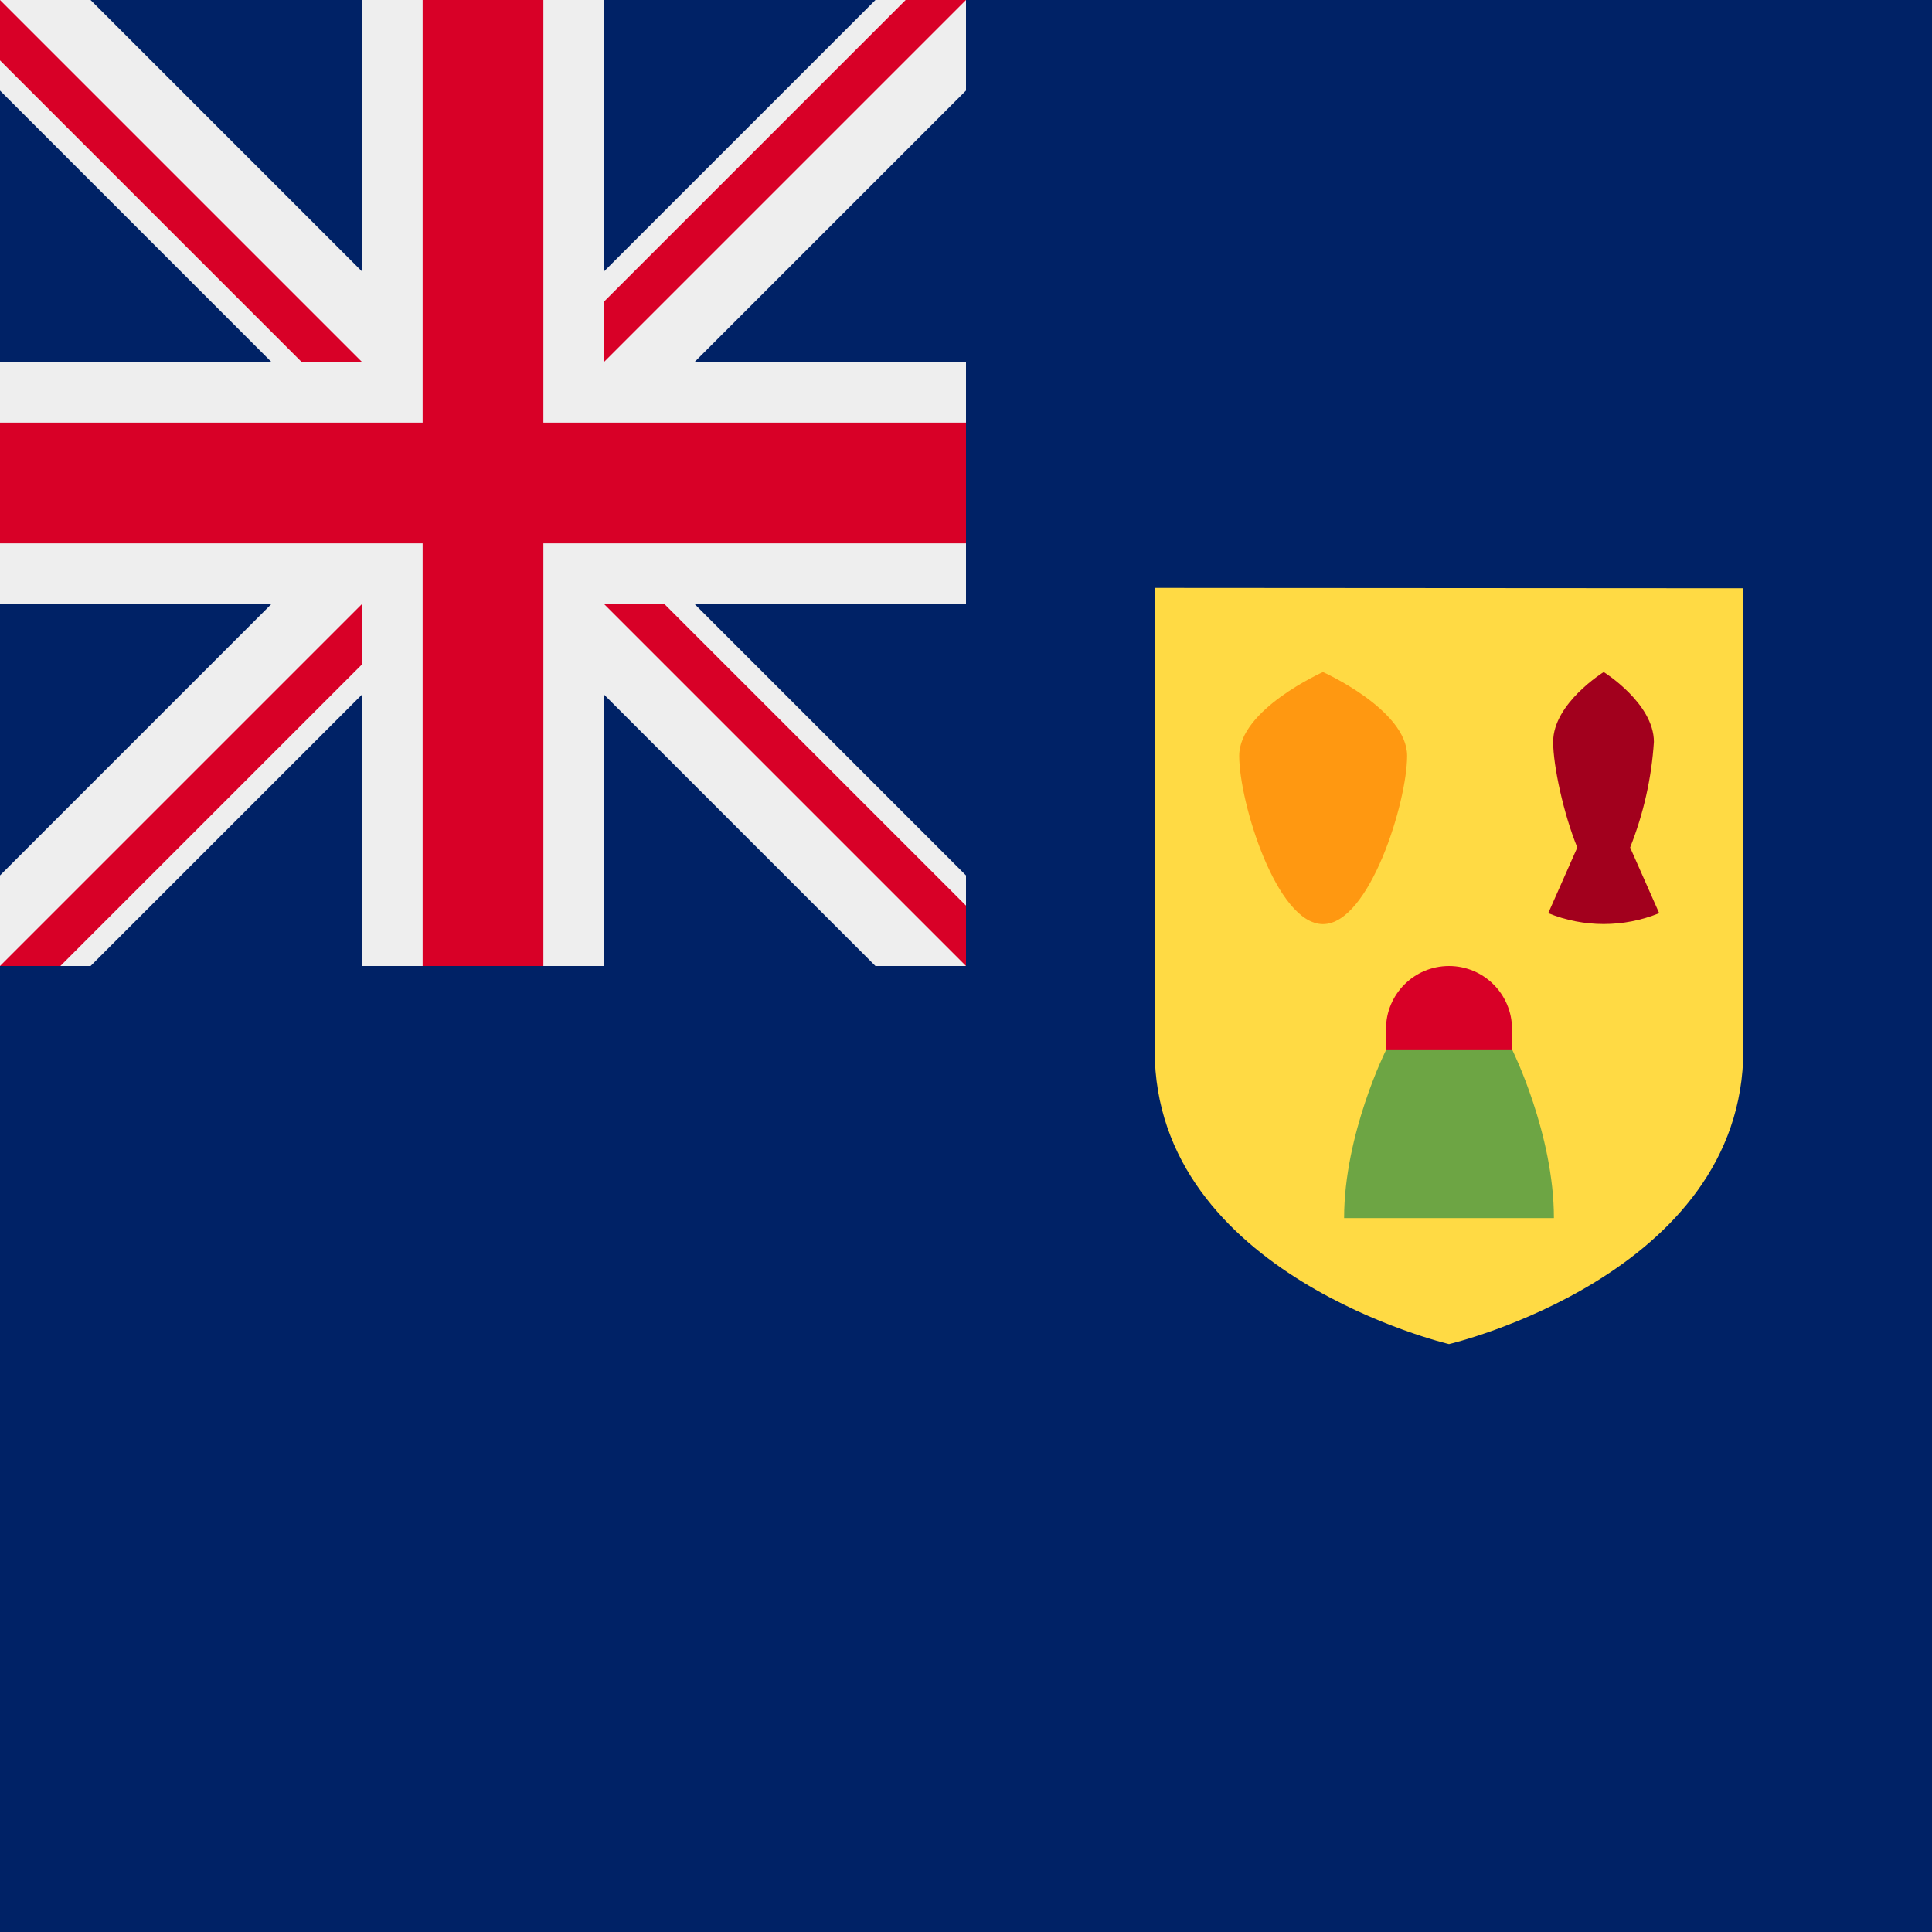
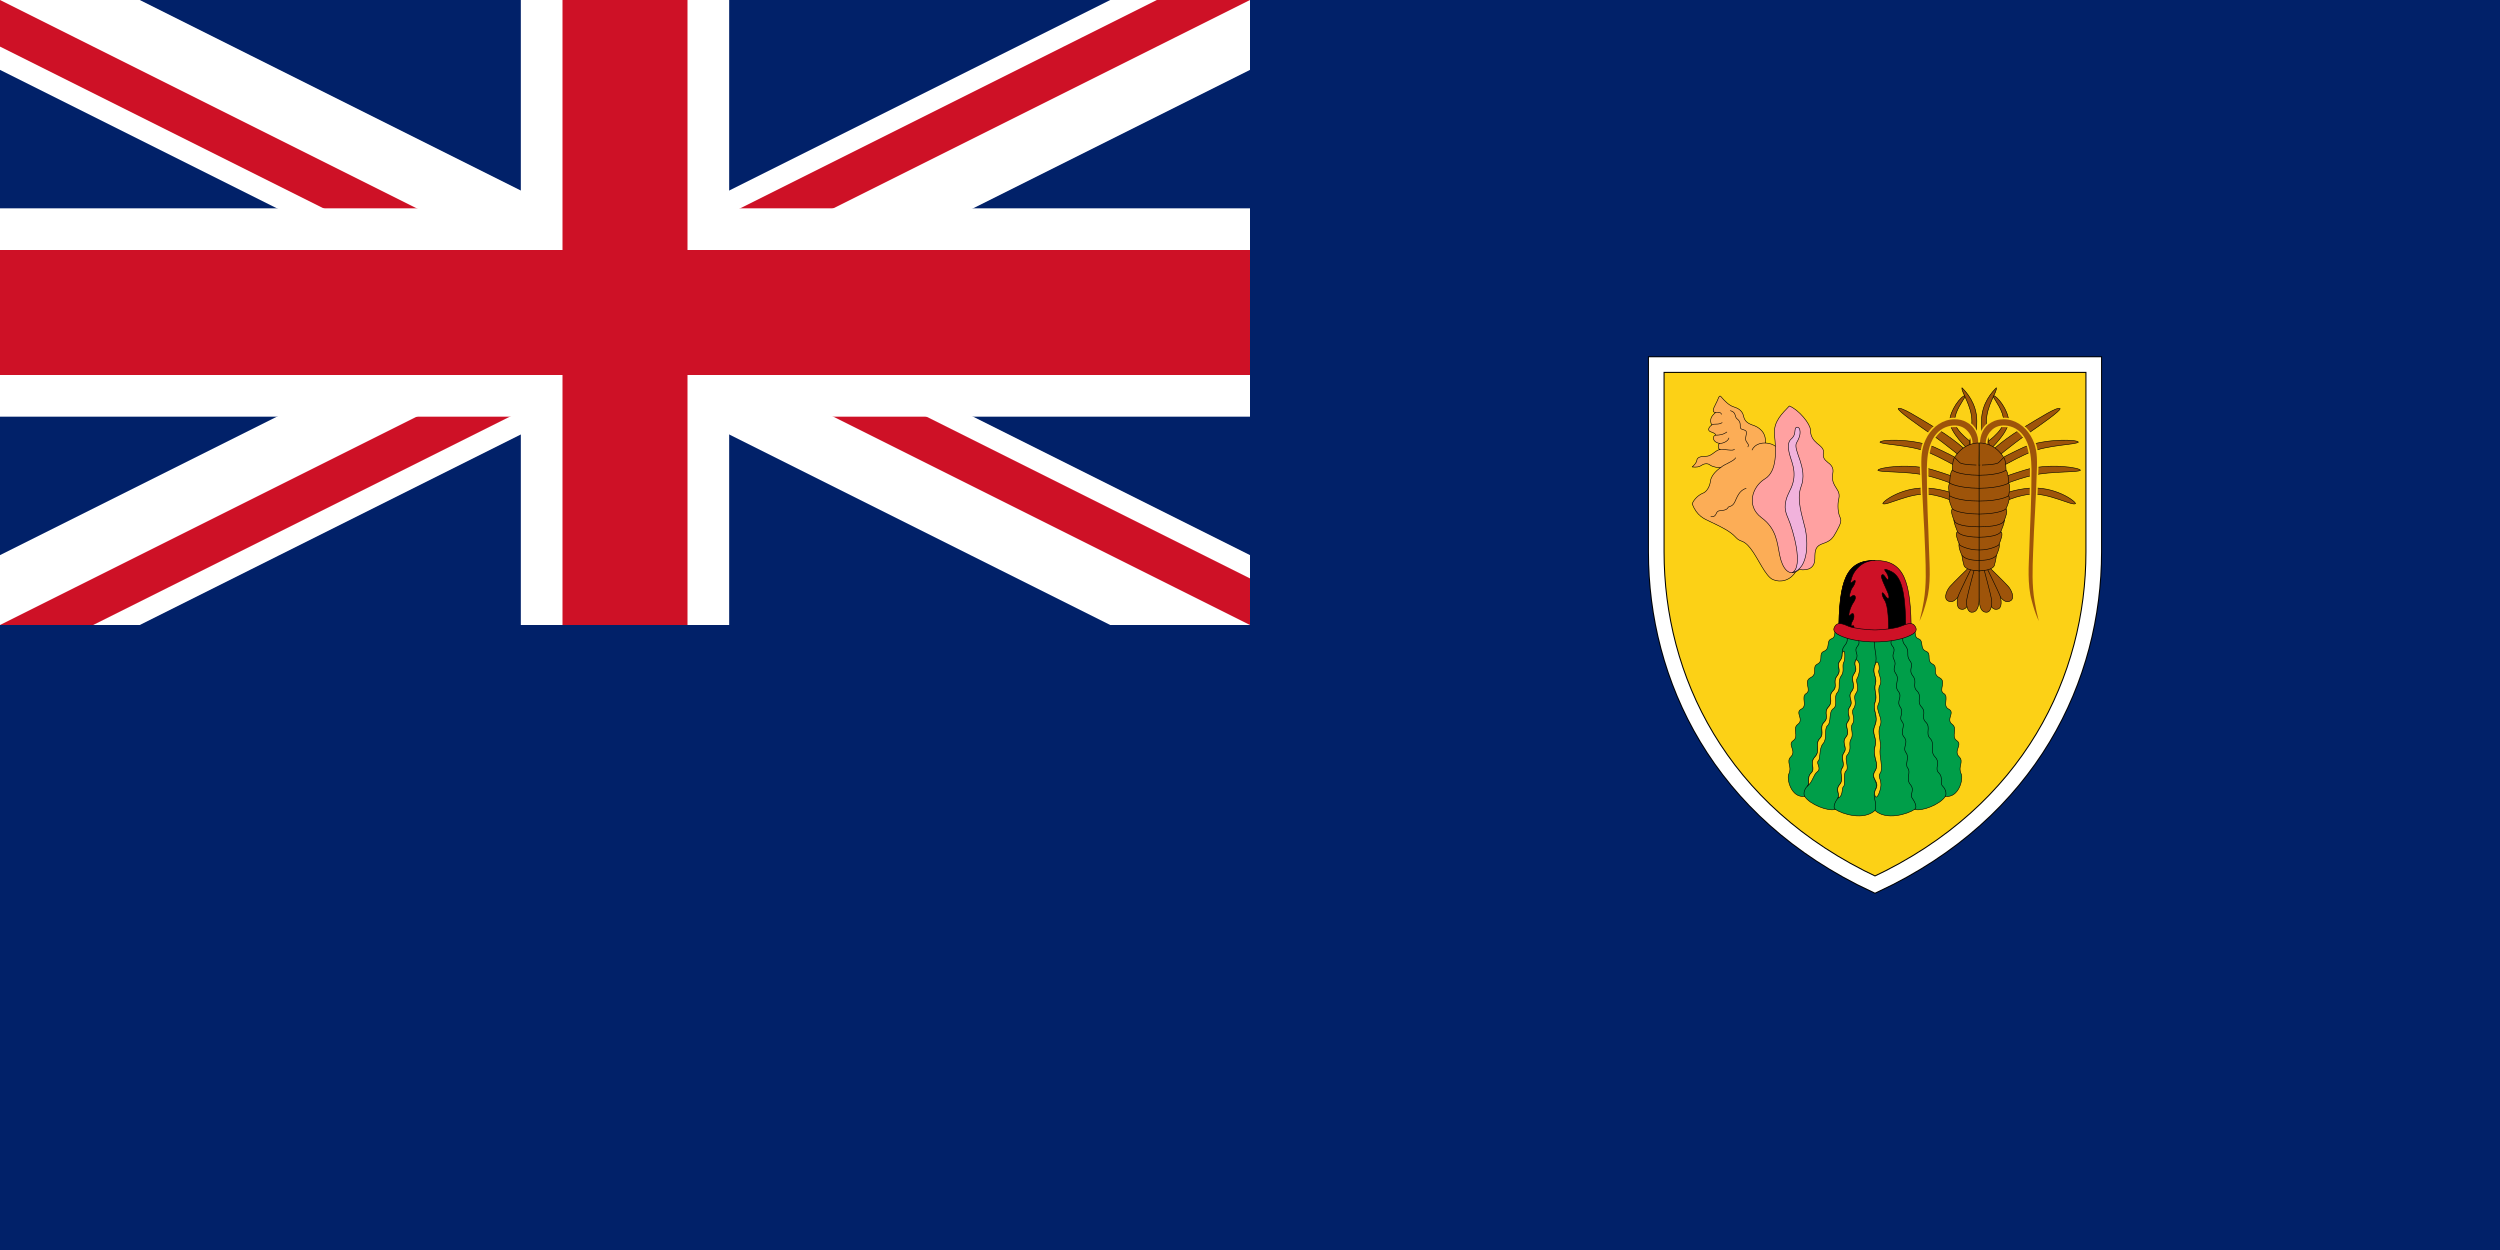
- <svg xmlns="http://www.w3.org/2000/svg" width="512" height="512" fill="none">
-   <path fill="#026" d="M0 0h512v512H0z" />
-   <path fill="#026" d="M0 0h256v256H0z" />
-   <path fill="#EEE" d="M232 256h24v-24L152 128 256 24V0h-24L128 104 24 0H0v24l104 104L0 232v24h24l104-104z" />
-   <path fill="#EEE" d="M256 160V96h-96V0H96v96H0v64h96v96h64v-96z" />
-   <path fill="#D80027" d="M256 144v-32H144V0h-32v112H0v32h112v112h32V144z" />
-   <path fill="#D80027" d="M0 16V0l96 96H80zm256 224v16l-96-96h16zM16 256H0l96-96v16zM240 0h16l-96 96V80z" />
-   <path fill="#FFDA44" d="M306 155.8v122.5c0 59.6 78 77.9 78 77.9s78-18.3 78-78V155.9z" />
-   <path fill="#FF9811" d="M372.9 200.3c0 12.3-10 44.6-22.3 44.6s-22.2-32.3-22.2-44.6 22.2-22.2 22.2-22.2 22.3 10 22.3 22.2" />
-   <path fill="#A2001D" d="M432 224.6a92 92 0 0 0 6.3-28c0-10.2-13.3-18.5-13.3-18.5s-13.4 8.3-13.4 18.5c0 6.4 2.8 19.2 6.4 28l-7.7 17.4a39 39 0 0 0 29.4 0z" />
-   <path fill="#6DA544" d="M367.3 278.3s-11.1 22.2-11.1 44.5h55.6c0-22.3-11-44.5-11-44.5L384 267z" />
-   <path fill="#D80027" d="M400.7 278.3v-5.6a16.7 16.7 0 0 0-33.4 0v5.6z" />
+ <svg xmlns="http://www.w3.org/2000/svg" xmlns:xlink="http://www.w3.org/1999/xlink" viewBox="0 0 9600 4800">
+   <defs>
+     <clipPath id="g">
+       <path d="M0 0h9600v4800H0z" />
+     </clipPath>
+     <clipPath id="a">
+       <path d="M0 0v15h65v15h-5zm60 0H30v35H0v-5z" />
+     </clipPath>
+     <path id="b" d="M840-1000v720C840 200 600 717 0 997-600 717-840 200-840-280v-720z" />
+   </defs>
+   <g fill="#012169">
+     <path d="M0 0h4800A2683.282 2683.282 0 010 2400z" />
+     <g fill="none">
+       <path stroke="#fff" stroke-width="480" d="M0 0l4800 2400M0 2400L4800 0" clip-path="url(#g)" />
+       <path stroke="#ce1126" stroke-width="4" clip-path="url(#a)" d="M0 0l60 30M0 30L60 0" transform="scale(80)" />
+       <path stroke="#fff" stroke-width="800" d="M2400-400v3200M-400 1200h5600" clip-path="url(#g)" />
+       <path stroke="#ce1126" stroke-width="480" d="M2400 0v2800M0 1200h5200" />
+     </g>
+     <path d="M0 2400h4800V0h4800v4800H0" />
+   </g>
+   <g transform="translate(7200 2400)" fill="none" stroke="#000">
+     <use xlink:href="#b" fill="#fcd116" stroke-width="64" />
+     <use xlink:href="#b" stroke="#fff" stroke-width="56" />
+     <g stroke-width="2.2" stroke-linecap="round" stroke-linejoin="round">
+       <path fill="#fcad56" d="M-303-207c-22 37-59 45-88 33-30-12-57-82-87-120-29-37-37-21-57-43-19-21-49-37-96-59-26-12-53-23-71-69 7-19 26-35 41-41 15-5 27-27 29-46 2-18 18-38 40-53-10 2-31-2-41-9-9-8-24-6-33 1-9 6-20 8-36 6 6-5 17-16 18-26s13-15 36-15c22 0 37-26 55-26-13 0-10-22-3-23-32-6-28-32-15-32-1-4-5-8-20-13-14-5-7-18 4-26-10-20-1-35 15-48-22-1 2-32 8-49 6-16 9-18 16-8 8 9 26 30 47 36 20 6 32 17 36 34 4 18 12 27 34 35 23 7 54 26 50 69 18 1 31 6 42 15" />
+       <path fill="#ffa1a1" d="M-248-749c0 24 11 39 25 51 15 12 28 22 25 37-3 16 3 26 16 36 14 10 24 22 20 42s-1 32 7 47 22 27 16 51-3 56 5 72c7 15 0 27-14 54-14 26-22 36-51 46-30 9-32 27-32 58 0 32-21 48-60 42-40 33-65-6-75-55s-12-102-71-145c-58-44-35-118 14-148 49-29 43-115 37-168-5-53 30-83 57-112 36 14 81 69 81 92z" />
+       <path fill="#f1b2dc" d="M-333-408c-11-26-23-52 6-108 30-57 11-100 2-129-9-28-11-54 0-66 12-11 17-18 18-37 1-18 16-12 18-3s4 24-12 51c-16 28 45 96 17 169-19 51 6 116 16 161s16 153-50 169c45-22 3-165-15-207z" />
+       <path d="M-630-416c11 2 17-4 20-11s5-11 15-12c10 0 26-3 30-11 3-8 15-1 26-21 10-21 17-45 44-54m74-174c-10 0-39 1-51 27m-83-151c24 7 14 23 26 32 22 17 2 35 20 40s17 8 13 28c-6 23 16 24 8 39m-104 79c14-13 49-23 57-37m-58-32c21-1 49 7 53-1m-56-22c10 0 31-7 35-21m-50-11c12 0 27-1 42-12m-58-27c9-7 25 1 40-9m-25-39c7 0 22-2 22 7" />
+       <g transform="translate(400 -400)" fill="#9e540a">
+         <g id="d">
+           <path d="M-55-233s-70-59-128-99-128-89-128-99c11-8 70 30 151 79 82 50 128 99 128 99zm-5 40s-68-41-135-70c-70-29-175-29-186-39 0-10 122-16 209 19 89 41 135 70 135 70zm-1 68s-74-34-146-50c-70-16-170-10-182-19 0-10 124-30 217 0 94 29 134 49 134 49zm-4 69s-56-38-130-46c-70-7-163 46-175 36 0-10 81-69 182-59 99 10 146 49 146 49zm23-218s-71-65-71-109c0-39 43-99 62-99-10 20-43 60-43 99 0 40 75 89 75 89z" />
+           <path d="M-42-274s14-65 14-109c0-59-42-113-38-128 15 15 57 59 57 128 0 60-10 89-10 89z" />
+           <g stroke="none">
+             <use xlink:href="#c" stroke="#fcd116" stroke-width="12" />
+             <path id="c" d="M-25-295c0-19-7-36-19-49-16-19-40-25-65-21-30 5-54 23-69 51-20 37-22 77-23 116 0 135 5 190 9 323 1 39 8 119-10 182-7 27-15 52-27 78 8-33 12-50 16-75 11-65 8-126 6-186-4-123-11-186-15-335-1-45 3-79 24-115 22-37 60-64 103-64 18 0 33 3 48 12 30 16 44 49 44 82z" />
+           </g>
+           <path d="M-19 187s-28 50-49 86-38 44-54 33c-15-11-2-40 10-54s79-79 79-79z" />
+           <path d="M-12 191s-11 57-20 98c-8 41-22 55-39 50-18-4-15-37-8-54s49-103 49-103z" />
+           <path d="M0 193v100c0 42-10 59-29 58-18-1-22-33-18-52 3-18 28-111 28-111z" />
+         </g>
+         <use transform="scale(-1 1)" xlink:href="#d" />
+         <g id="e">
+           <path d="M0 192c-53-1-58-20-58-20s-7-24-8-39c-1-2-15-32-11-45-5-12-17-41-6-46-5-14-13-30-14-45-4-11-14-35-6-43 0 0-19-40-10-50 0 0-9-39 0-49 0 0 0-40 10-50 0 0 0-39 9-49 0 2 28-55 94-55l-1 85h1z" />
+           <path fill="none" d="M0-26c-85-1-103-20-103-20M0-76c-85 0-113-20-113-20M0-125c-85-1-113-20-113-20M0-175c-85-1-103-20-103-20m102-19c1 0-64 0-74-10l-19-19M0 152c-25 0-53-4-66-19m66-21c-47 0-75-19-75-19s-1-2-2-5M0 63c-62-1-79-14-83-21M0 23C-85 23-94 3-94 3l-3-6" />
+         </g>
+         <use transform="scale(-1 1)" xlink:href="#e" />
+       </g>
+       <g id="f">
+         <path fill="#009e49" d="M0 712c-43 40-126 14-152-4-27 9-99-19-118-50-52 7-70-67-61-86 14-28-11-46 7-65 25-24-14-47 10-63 24-17-6-45 18-63 25-19-13-45 13-58s-3-47 19-60-13-46 17-61c29-15 3-41 26-52 25-13 2-40 25-49 26-11 7-40 29-48 19-7 7-25 19-41H0" />
+         <path d="M-99 18c-20 20 4 35-16 59-21 25-2 38-19 60s8 33-11 58c-19 24 4 39-17 59-20 21 4 39-17 61-20 23 4 38-16 58-21 21 3 43-17 63-20 21 4 47-19 71-22 24 4 43-14 61-19 19-2 38-15 51s-15 31-10 39M-60 25c-18 25 10 36-7 56-17 21 7 28-6 52s10 30-7 54 9 43-9 67c-19 24 9 37-8 61-16 25 8 38-7 56-15 19 11 37-8 60-18 22 8 39-7 59-15 21 6 43-7 60-13 16 9 41-10 63-18 22 4 37-7 52s-20 37-9 43" />
+       </g>
+       <use transform="scale(-1 1)" xlink:href="#f" />
+       <path stroke="#009e49" d="M0 712V12" />
+       <path d="M0 48c-9 39 13 73 0 106-13 32 9 45 2 71-8 26 9 45-2 73s15 50 0 87c-15 36 10 45 0 82-11 42 19 64 0 94s17 37 2 71c-15 33 9 46-2 80" />
+       <path fill="#fcd116" d="M15 174c-5 11 15 37 4 57-12 19 6 49-6 73s19 54 7 82c-13 28 6 63 0 89-5 26 13 76 0 94-13 19 13 24-2 70s-25 7-16-7c19-31-21-41-2-71s-11-52 0-94c10-37-15-46 0-82 15-37-11-59 0-87s-6-47 2-73c7-26-15-39-2-71 10-32 20 9 15 20zm-84 32c-7 12 12 35-5 58-12 16 8 35-9 58-11 16 11 36-4 59-10 13 7 38-5 57-12 20 6 36-15 62-12 14 9 49-4 60s-1 54-10 60c-8 7 0 38-22 45 11-15-11-30 7-52 19-22-3-47 10-63 13-17-8-39 7-60 15-20-11-37 7-59 19-23-7-41 8-60 15-18-9-31 7-56 17-24-11-37 8-61 18-24-8-43 9-67s-6-30 7-54c24 9 12 61 4 73zm-50-65c-10 16 4 35-11 55-15 21 0 47-15 64-15 16 4 48-15 61s-7 52-22 65 0 50-17 69-9 58-19 67c-9 9 13 28-3 41-17 13-17 39-39 56 13-13-4-32 15-51 18-18-8-37 14-61 23-24-1-50 19-71 20-20-4-42 17-63 20-20-4-35 16-58 21-22-3-40 17-61 21-20-2-35 17-59 19-25-6-36 11-58 8-10 8-19 8-27 12-31 12 23 7 31z" />
+       <path fill="#ce1126" d="M-139 35c0-210 29-283 139-283s139 73 139 283z" />
+       <path fill="#000" d="M-139 35c0-210 29-283 139-283-50 0-81 39-89 65-9 26-4 24 7 14s6 12-4 24c-9 12-18 47-5 36 13-12 23 1 9 21-14 19-26 65-12 49s17 10 8 23c-8 13-7 25 0 19 8-6 7 21 0 32zm191-4C52 0 53-73 36-97c-12-19-12-39 2-17s21 11 11-11c-12-28-28-59-24-65 5-7 8-4 18 11s12-7 1-22c-11-14-10-17 13-7 41 17 61 66 61 231z" />
+       <path fill="#ce1126" d="M0 65c-44 0-92-7-124-20-38-15-40-28-27-44 10-12 30-5 50 4 19 8 73 14 101 14s82-6 101-15c20-8 40-15 50-3 13 16 11 29-27 44C92 58 44 65 0 65z" />
+     </g>
+   </g>
</svg>
